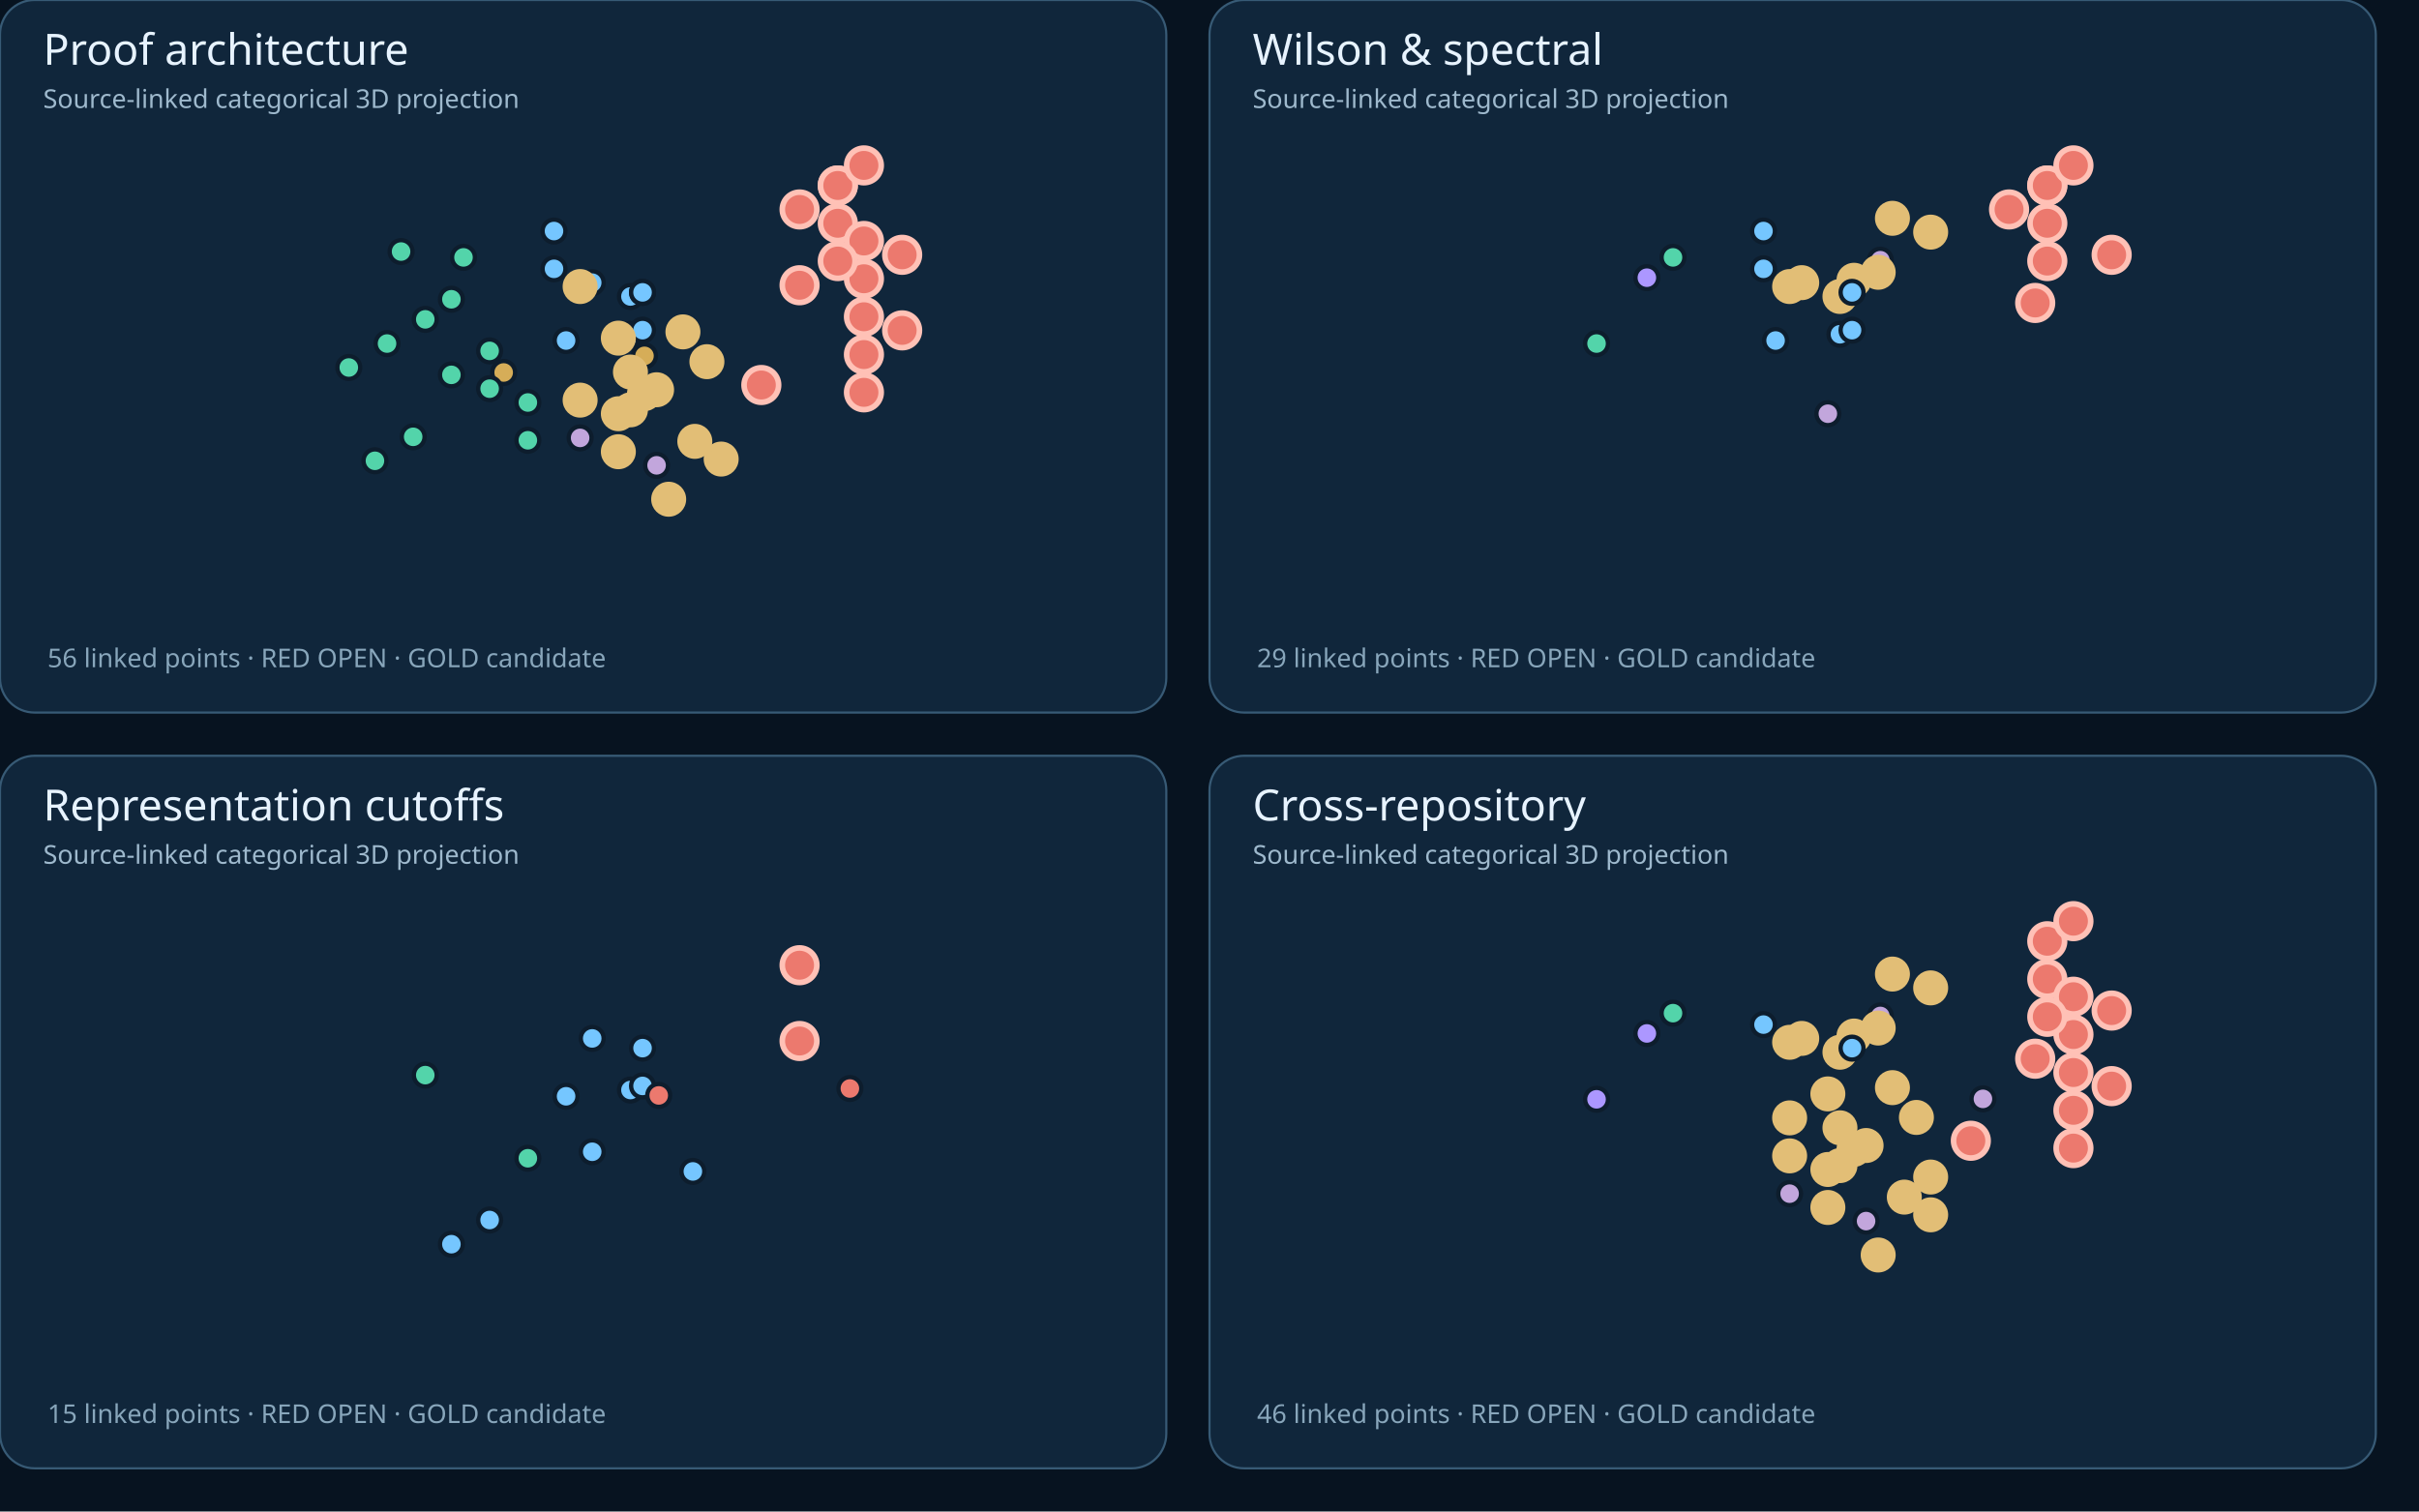
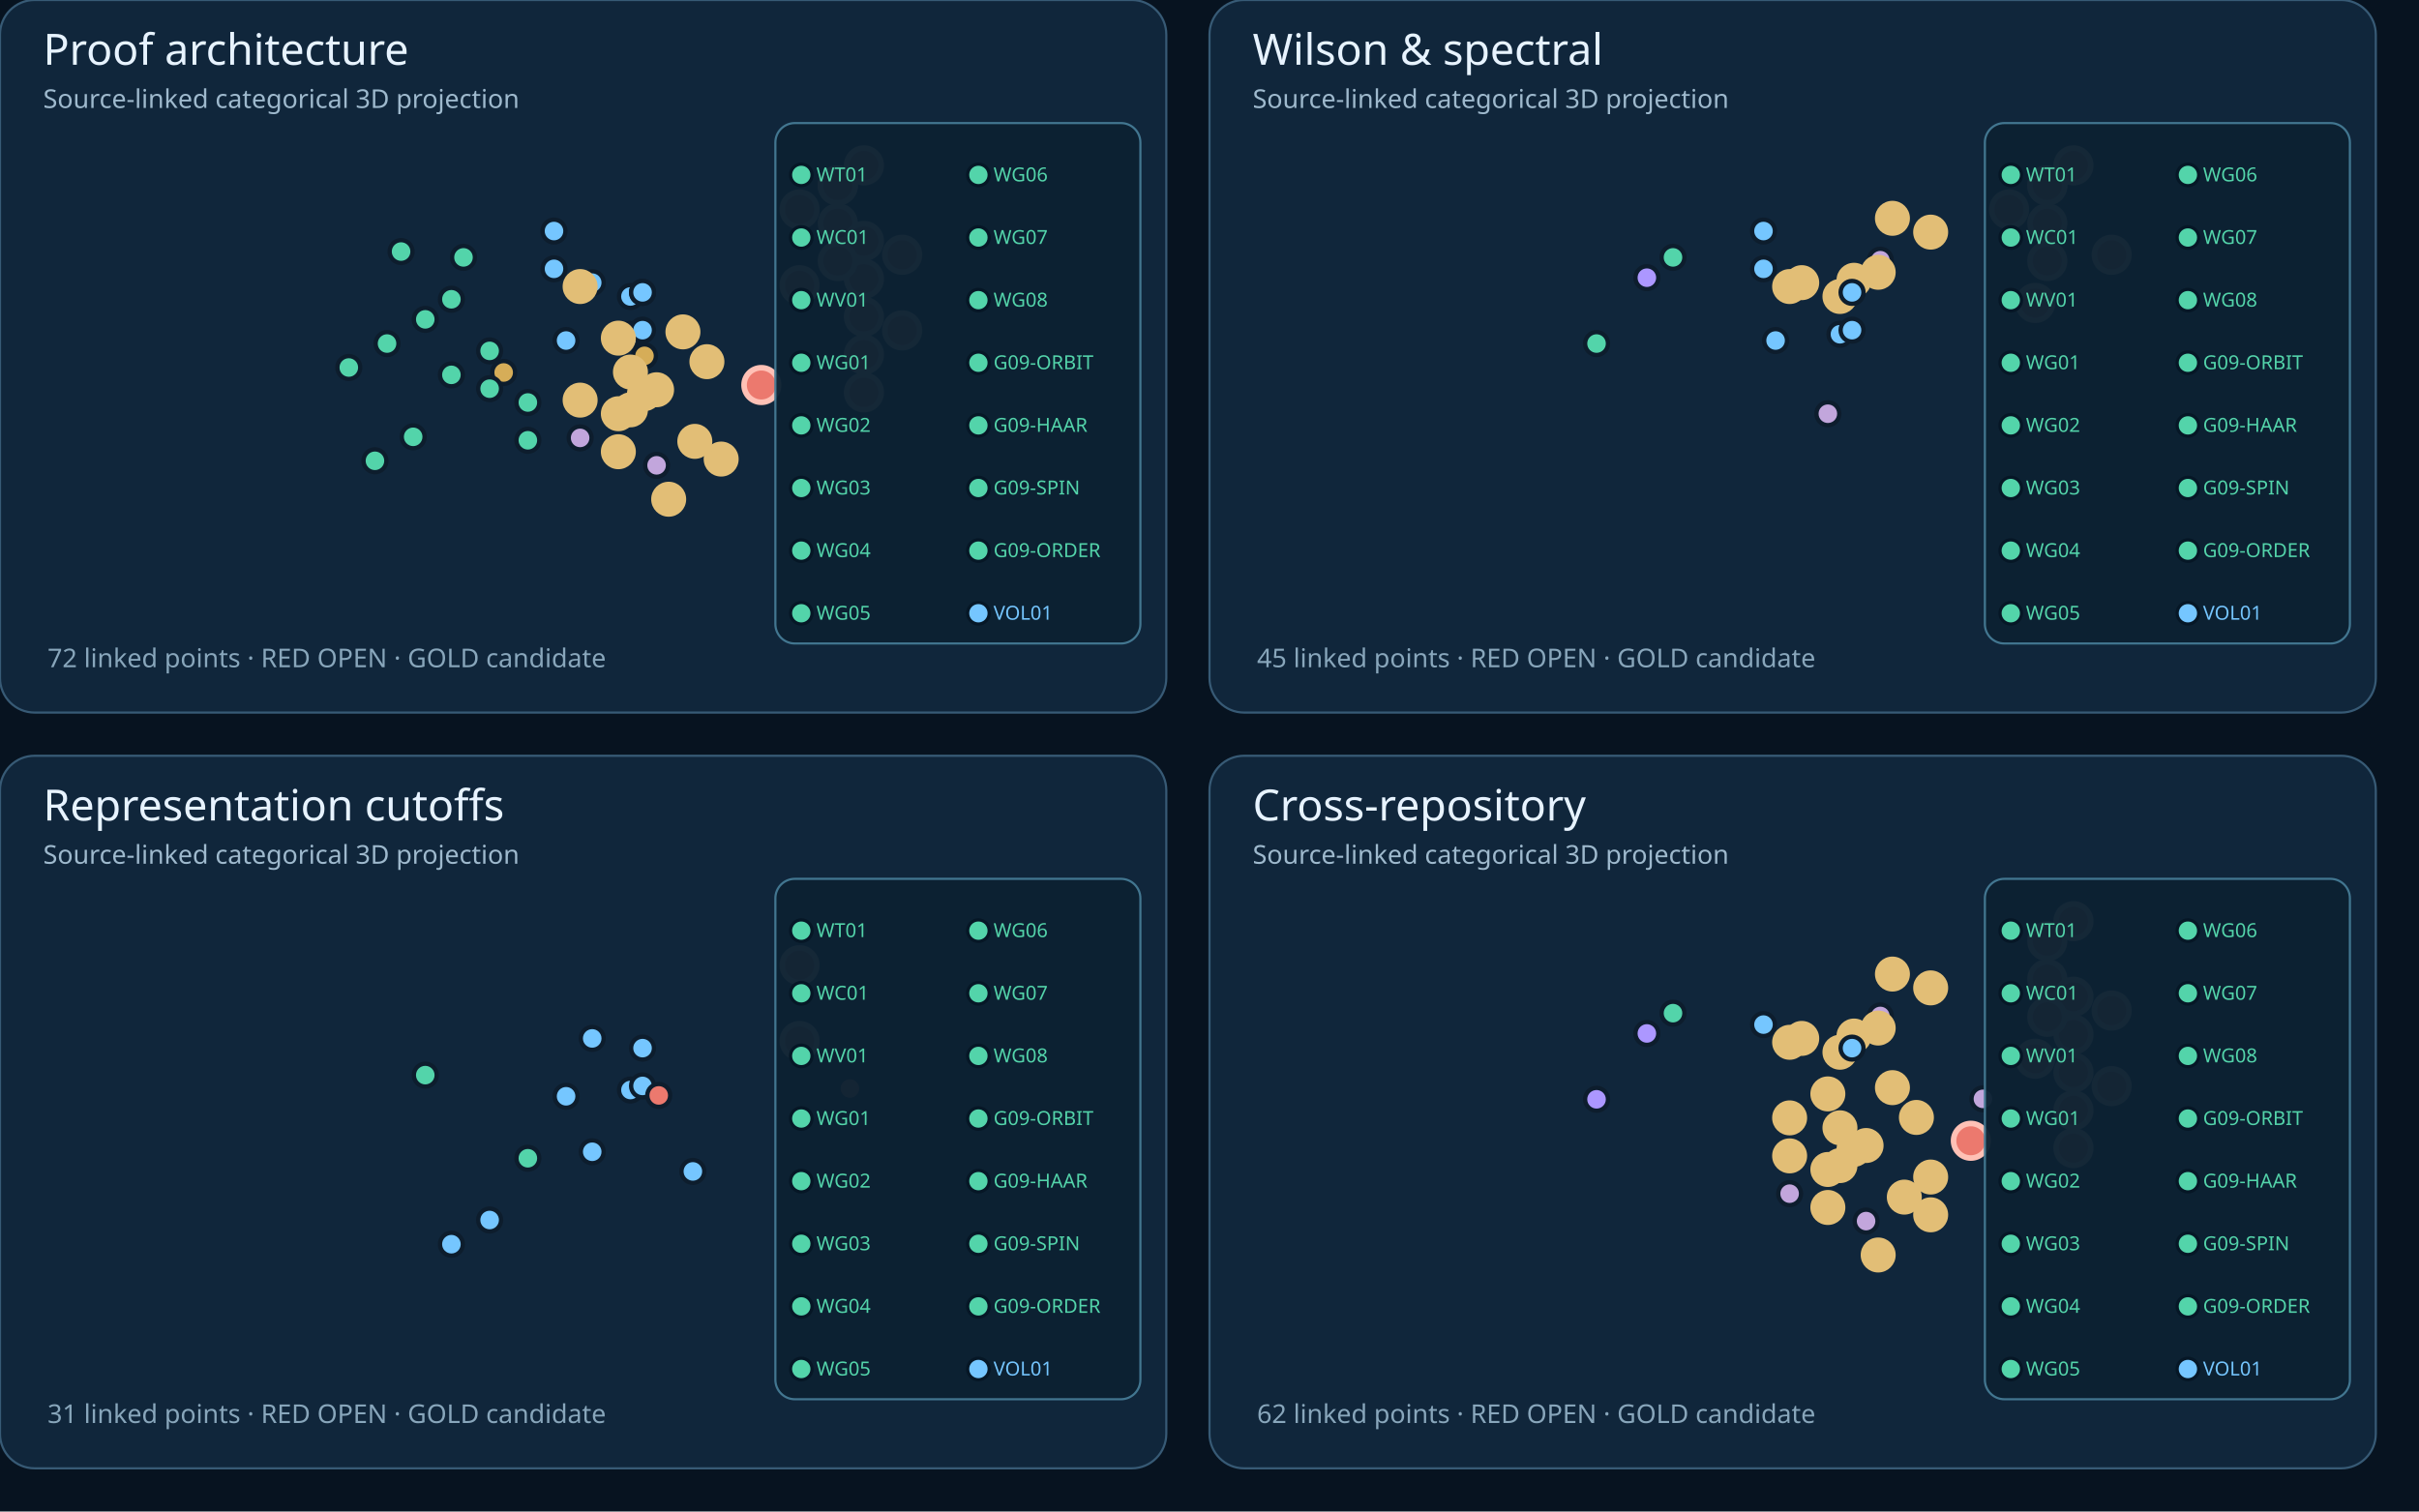
<svg xmlns="http://www.w3.org/2000/svg" width="1120" height="700" viewBox="0 0 1120 700">
  <rect width="1120" height="700" fill="#071320" />
  <g transform="translate(0,0)">
    <rect width="540" height="330" rx="16" fill="#10263b" stroke="#375a75" />
    <text x="20" y="30" fill="#e7f3ff" font-size="20" font-family="system-ui">Proof architecture</text>
    <text x="20" y="50" fill="#9eb9cd" font-size="12" font-family="system-ui">Source-linked categorical 3D projection</text>
    <circle cx="173.6" cy="213.4" r="5.3" fill="#53d4aa" stroke="#0d1d2d" stroke-width="2" />
    <circle cx="161.5" cy="170.2" r="5.3" fill="#53d4aa" stroke="#0d1d2d" stroke-width="2" />
    <circle cx="185.7" cy="116.5" r="5.3" fill="#53d4aa" stroke="#0d1d2d" stroke-width="2" />
    <circle cx="179.2" cy="159.1" r="5.3" fill="#53d4aa" stroke="#0d1d2d" stroke-width="2" />
    <circle cx="191.3" cy="202.3" r="5.3" fill="#53d4aa" stroke="#0d1d2d" stroke-width="2" />
    <circle cx="196.9" cy="147.9" r="5.3" fill="#53d4aa" stroke="#0d1d2d" stroke-width="2" />
    <circle cx="209" cy="173.6" r="5.3" fill="#53d4aa" stroke="#0d1d2d" stroke-width="2" />
    <circle cx="233.2" cy="172.5" r="5.3" fill="#d6ad58" stroke="#0d1d2d" stroke-width="2" />
    <circle cx="226.7" cy="180" r="5.3" fill="#53d4aa" stroke="#0d1d2d" stroke-width="2" />
    <circle cx="226.7" cy="162.5" r="5.3" fill="#53d4aa" stroke="#0d1d2d" stroke-width="2" />
    <circle cx="209" cy="138.6" r="5.3" fill="#53d4aa" stroke="#0d1d2d" stroke-width="2" />
    <circle cx="244.4" cy="186.4" r="5.3" fill="#53d4aa" stroke="#0d1d2d" stroke-width="2" />
    <circle cx="244.4" cy="203.9" r="5.3" fill="#53d4aa" stroke="#0d1d2d" stroke-width="2" />
    <circle cx="298.4" cy="164.8" r="5.3" fill="#d6ad58" stroke="#0d1d2d" stroke-width="2" />
    <circle cx="316.2" cy="153.7" r="5.3" fill="#d6ad58" stroke="#0d1d2d" stroke-width="2" />
    <circle cx="214.6" cy="119.2" r="5.3" fill="#53d4aa" stroke="#0d1d2d" stroke-width="2" />
    <circle cx="256.5" cy="107" r="5.3" fill="#75c6ff" stroke="#0d1d2d" stroke-width="2" />
    <circle cx="256.5" cy="124.5" r="5.3" fill="#75c6ff" stroke="#0d1d2d" stroke-width="2" />
    <circle cx="274.2" cy="130.9" r="5.3" fill="#75c6ff" stroke="#0d1d2d" stroke-width="2" />
    <circle cx="262.1" cy="157.7" r="5.3" fill="#75c6ff" stroke="#0d1d2d" stroke-width="2" />
    <circle cx="291.9" cy="137.3" r="5.3" fill="#75c6ff" stroke="#0d1d2d" stroke-width="2" />
    <circle cx="291.9" cy="154.8" r="5.3" fill="#75c6ff" stroke="#0d1d2d" stroke-width="2" />
    <circle cx="297.5" cy="152.9" r="5.3" fill="#75c6ff" stroke="#0d1d2d" stroke-width="2" />
    <circle cx="297.5" cy="135.4" r="5.3" fill="#75c6ff" stroke="#0d1d2d" stroke-width="2" />
    <circle cx="387.9" cy="103.4" r="8" fill="#ec796e" stroke="#ffc1b6" stroke-width="2.6" />
    <circle cx="387.9" cy="85.9" r="8" fill="#ec796e" stroke="#ffc1b6" stroke-width="2.6" />
    <circle cx="400" cy="146.7" r="8" fill="#ec796e" stroke="#ffc1b6" stroke-width="2.6" />
    <circle cx="400" cy="111.6" r="8" fill="#ec796e" stroke="#ffc1b6" stroke-width="2.6" />
    <circle cx="400" cy="129.1" r="8" fill="#ec796e" stroke="#ffc1b6" stroke-width="2.6" />
    <circle cx="268.6" cy="202.8" r="5.3" fill="#c2a6dc" stroke="#0d1d2d" stroke-width="2" />
    <circle cx="304" cy="215.5" r="5.3" fill="#c2a6dc" stroke="#0d1d2d" stroke-width="2" />
    <circle cx="387.9" cy="120.9" r="8" fill="#ec796e" stroke="#ffc1b6" stroke-width="2.6" />
    <circle cx="370.2" cy="97" r="8" fill="#ec796e" stroke="#ffc1b6" stroke-width="2.6" />
    <circle cx="352.5" cy="178.3" r="8" fill="#ec796e" stroke="#ffc1b6" stroke-width="2.6" />
    <circle cx="387.9" cy="85.9" r="8" fill="#ec796e" stroke="#ffc1b6" stroke-width="2.6" />
    <circle cx="400" cy="76.6" r="8" fill="#ec796e" stroke="#ffc1b6" stroke-width="2.6" />
    <circle cx="370.2" cy="132.1" r="8" fill="#ec796e" stroke="#ffc1b6" stroke-width="2.6" />
    <circle cx="400" cy="164.2" r="8" fill="#ec796e" stroke="#ffc1b6" stroke-width="2.6" />
    <circle cx="400" cy="181.7" r="8" fill="#ec796e" stroke="#ffc1b6" stroke-width="2.6" />
    <circle cx="417.7" cy="153" r="8" fill="#ec796e" stroke="#ffc1b6" stroke-width="2.6" />
    <circle cx="417.7" cy="118" r="8" fill="#ec796e" stroke="#ffc1b6" stroke-width="2.6" />
    <circle cx="286.3" cy="209.2" r="7" fill="#e2be76" stroke="#e2be76" stroke-width="2.2" />
    <circle cx="304" cy="180.5" r="7" fill="#e2be76" stroke="#e2be76" stroke-width="2.2" />
    <circle cx="286.3" cy="156.6" r="7" fill="#e2be76" stroke="#e2be76" stroke-width="2.2" />
    <circle cx="268.6" cy="185.3" r="7" fill="#e2be76" stroke="#e2be76" stroke-width="2.2" />
    <circle cx="291.9" cy="172.3" r="7" fill="#e2be76" stroke="#e2be76" stroke-width="2.2" />
    <circle cx="291.9" cy="189.8" r="7" fill="#e2be76" stroke="#e2be76" stroke-width="2.2" />
    <circle cx="309.6" cy="231.2" r="7" fill="#e2be76" stroke="#e2be76" stroke-width="2.2" />
    <circle cx="327.3" cy="167.5" r="7" fill="#e2be76" stroke="#e2be76" stroke-width="2.2" />
    <circle cx="286.3" cy="191.6" r="7" fill="#e2be76" stroke="#e2be76" stroke-width="2.2" />
    <circle cx="333.9" cy="212.6" r="7" fill="#e2be76" stroke="#e2be76" stroke-width="2.2" />
    <circle cx="298.4" cy="182.3" r="7" fill="#e2be76" stroke="#e2be76" stroke-width="2.2" />
    <circle cx="268.6" cy="132.7" r="7" fill="#e2be76" stroke="#e2be76" stroke-width="2.2" />
    <circle cx="321.7" cy="204.4" r="7" fill="#e2be76" stroke="#e2be76" stroke-width="2.2" />
    <circle cx="316.2" cy="153.7" r="7" fill="#e2be76" stroke="#e2be76" stroke-width="2.2" />
    <circle cx="297.5" cy="135.4" r="5.3" fill="#75c6ff" stroke="#0d1d2d" stroke-width="2" />
-     <text x="22" y="309" fill="#88a6bb" font-size="12" font-family="system-ui">56 linked points · RED OPEN · GOLD candidate</text>
+     <text x="22" y="309" fill="#88a6bb" font-size="12" font-family="system-ui">72 linked points · RED OPEN · GOLD candidate</text>
+     <g role="group" aria-label="New WG09 and volume proof nodes">
+       <rect x="359" y="57" width="169" height="241" rx="9" fill="#0b2132" stroke="#447a94" stroke-width="1" opacity=".96" />
+       <a href="index.html#YM4-WT01">
+         <circle cx="371" cy="81" r="5" fill="#53d4aa" stroke="#061726" stroke-width="1.5" />
+         <text x="378" y="84" font-size="9" fill="#53d4aa" font-family="system-ui">WT01</text>
+       </a>
+       <a href="index.html#YM4-WC01">
+         <circle cx="371" cy="110" r="5" fill="#53d4aa" stroke="#061726" stroke-width="1.5" />
+         <text x="378" y="113" font-size="9" fill="#53d4aa" font-family="system-ui">WC01</text>
+       </a>
+       <a href="index.html#YM4-WV01">
+         <circle cx="371" cy="139" r="5" fill="#53d4aa" stroke="#061726" stroke-width="1.5" />
+         <text x="378" y="142" font-size="9" fill="#53d4aa" font-family="system-ui">WV01</text>
+       </a>
+       <a href="index.html#YM4-WG01">
+         <circle cx="371" cy="168" r="5" fill="#53d4aa" stroke="#061726" stroke-width="1.5" />
+         <text x="378" y="171" font-size="9" fill="#53d4aa" font-family="system-ui">WG01</text>
+       </a>
+       <a href="index.html#YM4-WG02">
+         <circle cx="371" cy="197" r="5" fill="#53d4aa" stroke="#061726" stroke-width="1.5" />
+         <text x="378" y="200" font-size="9" fill="#53d4aa" font-family="system-ui">WG02</text>
+       </a>
+       <a href="index.html#YM4-WG03">
+         <circle cx="371" cy="226" r="5" fill="#53d4aa" stroke="#061726" stroke-width="1.5" />
+         <text x="378" y="229" font-size="9" fill="#53d4aa" font-family="system-ui">WG03</text>
+       </a>
+       <a href="index.html#YM4-WG04">
+         <circle cx="371" cy="255" r="5" fill="#53d4aa" stroke="#061726" stroke-width="1.5" />
+         <text x="378" y="258" font-size="9" fill="#53d4aa" font-family="system-ui">WG04</text>
+       </a>
+       <a href="index.html#YM4-WG05">
+         <circle cx="371" cy="284" r="5" fill="#53d4aa" stroke="#061726" stroke-width="1.5" />
+         <text x="378" y="287" font-size="9" fill="#53d4aa" font-family="system-ui">WG05</text>
+       </a>
+       <a href="index.html#YM4-WG06">
+         <circle cx="453" cy="81" r="5" fill="#53d4aa" stroke="#061726" stroke-width="1.5" />
+         <text x="460" y="84" font-size="9" fill="#53d4aa" font-family="system-ui">WG06</text>
+       </a>
+       <a href="index.html#YM4-WG07">
+         <circle cx="453" cy="110" r="5" fill="#53d4aa" stroke="#061726" stroke-width="1.5" />
+         <text x="460" y="113" font-size="9" fill="#53d4aa" font-family="system-ui">WG07</text>
+       </a>
+       <a href="index.html#YM4-WG08">
+         <circle cx="453" cy="139" r="5" fill="#53d4aa" stroke="#061726" stroke-width="1.5" />
+         <text x="460" y="142" font-size="9" fill="#53d4aa" font-family="system-ui">WG08</text>
+       </a>
+       <a href="index.html#YM4-WG09-ORBIT">
+         <circle cx="453" cy="168" r="5" fill="#53d4aa" stroke="#061726" stroke-width="1.5" />
+         <text x="460" y="171" font-size="9" fill="#53d4aa" font-family="system-ui">G09-ORBIT</text>
+       </a>
+       <a href="index.html#YM4-WG09-HAAR">
+         <circle cx="453" cy="197" r="5" fill="#53d4aa" stroke="#061726" stroke-width="1.5" />
+         <text x="460" y="200" font-size="9" fill="#53d4aa" font-family="system-ui">G09-HAAR</text>
+       </a>
+       <a href="index.html#YM4-WG09-SPIN">
+         <circle cx="453" cy="226" r="5" fill="#53d4aa" stroke="#061726" stroke-width="1.5" />
+         <text x="460" y="229" font-size="9" fill="#53d4aa" font-family="system-ui">G09-SPIN</text>
+       </a>
+       <a href="index.html#YM4-WG09-ORDER">
+         <circle cx="453" cy="255" r="5" fill="#53d4aa" stroke="#061726" stroke-width="1.5" />
+         <text x="460" y="258" font-size="9" fill="#53d4aa" font-family="system-ui">G09-ORDER</text>
+       </a>
+       <a href="index.html#YM4-VOL01">
+         <circle cx="453" cy="284" r="5" fill="#75c6ff" stroke="#061726" stroke-width="1.5" />
+         <text x="460" y="287" font-size="9" fill="#75c6ff" font-family="system-ui">VOL01</text>
+       </a>
+     </g>
  </g>
  <g transform="translate(560,0)">
    <rect width="540" height="330" rx="16" fill="#10263b" stroke="#375a75" />
    <text x="20" y="30" fill="#e7f3ff" font-size="20" font-family="system-ui">Wilson &amp; spectral</text>
    <text x="20" y="50" fill="#9eb9cd" font-size="12" font-family="system-ui">Source-linked categorical 3D projection</text>
    <circle cx="179.2" cy="159.1" r="5.3" fill="#53d4aa" stroke="#0d1d2d" stroke-width="2" />
    <circle cx="214.6" cy="119.2" r="5.3" fill="#53d4aa" stroke="#0d1d2d" stroke-width="2" />
    <circle cx="256.5" cy="107" r="5.3" fill="#75c6ff" stroke="#0d1d2d" stroke-width="2" />
    <circle cx="256.5" cy="124.5" r="5.3" fill="#75c6ff" stroke="#0d1d2d" stroke-width="2" />
    <circle cx="274.2" cy="130.9" r="5.3" fill="#75c6ff" stroke="#0d1d2d" stroke-width="2" />
    <circle cx="262.1" cy="157.7" r="5.3" fill="#75c6ff" stroke="#0d1d2d" stroke-width="2" />
    <circle cx="291.9" cy="137.3" r="5.3" fill="#75c6ff" stroke="#0d1d2d" stroke-width="2" />
    <circle cx="291.9" cy="154.8" r="5.3" fill="#75c6ff" stroke="#0d1d2d" stroke-width="2" />
    <circle cx="297.5" cy="152.9" r="5.3" fill="#75c6ff" stroke="#0d1d2d" stroke-width="2" />
    <circle cx="297.5" cy="135.4" r="5.3" fill="#75c6ff" stroke="#0d1d2d" stroke-width="2" />
    <circle cx="387.9" cy="103.4" r="8" fill="#ec796e" stroke="#ffc1b6" stroke-width="2.6" />
    <circle cx="387.9" cy="85.9" r="8" fill="#ec796e" stroke="#ffc1b6" stroke-width="2.6" />
    <circle cx="202.5" cy="128.6" r="5.3" fill="#ac97ff" stroke="#0d1d2d" stroke-width="2" />
    <circle cx="286.3" cy="191.6" r="5.3" fill="#c2a6dc" stroke="#0d1d2d" stroke-width="2" />
    <circle cx="310.6" cy="120.5" r="5.3" fill="#c2a6dc" stroke="#0d1d2d" stroke-width="2" />
    <circle cx="387.9" cy="120.9" r="8" fill="#ec796e" stroke="#ffc1b6" stroke-width="2.6" />
    <circle cx="370.2" cy="97" r="8" fill="#ec796e" stroke="#ffc1b6" stroke-width="2.6" />
    <circle cx="387.9" cy="85.9" r="8" fill="#ec796e" stroke="#ffc1b6" stroke-width="2.6" />
    <circle cx="400" cy="76.6" r="8" fill="#ec796e" stroke="#ffc1b6" stroke-width="2.6" />
    <circle cx="417.7" cy="118" r="8" fill="#ec796e" stroke="#ffc1b6" stroke-width="2.6" />
    <circle cx="382.3" cy="140.3" r="8" fill="#ec796e" stroke="#ffc1b6" stroke-width="2.6" />
    <circle cx="274.2" cy="130.9" r="7" fill="#e2be76" stroke="#e2be76" stroke-width="2.2" />
    <circle cx="291.9" cy="137.3" r="7" fill="#e2be76" stroke="#e2be76" stroke-width="2.2" />
    <circle cx="309.6" cy="126.1" r="7" fill="#e2be76" stroke="#e2be76" stroke-width="2.2" />
    <circle cx="268.6" cy="132.7" r="7" fill="#e2be76" stroke="#e2be76" stroke-width="2.2" />
    <circle cx="298.4" cy="129.8" r="7" fill="#e2be76" stroke="#e2be76" stroke-width="2.2" />
    <circle cx="316.2" cy="101.1" r="7" fill="#e2be76" stroke="#e2be76" stroke-width="2.2" />
    <circle cx="333.9" cy="107.5" r="7" fill="#e2be76" stroke="#e2be76" stroke-width="2.2" />
    <circle cx="297.5" cy="135.4" r="5.3" fill="#75c6ff" stroke="#0d1d2d" stroke-width="2" />
-     <text x="22" y="309" fill="#88a6bb" font-size="12" font-family="system-ui">29 linked points · RED OPEN · GOLD candidate</text>
+     <text x="22" y="309" fill="#88a6bb" font-size="12" font-family="system-ui">45 linked points · RED OPEN · GOLD candidate</text>
+     <g role="group" aria-label="New WG09 and volume proof nodes">
+       <rect x="359" y="57" width="169" height="241" rx="9" fill="#0b2132" stroke="#447a94" stroke-width="1" opacity=".96" />
+       <a href="index.html#YM4-WT01">
+         <circle cx="371" cy="81" r="5" fill="#53d4aa" stroke="#061726" stroke-width="1.5" />
+         <text x="378" y="84" font-size="9" fill="#53d4aa" font-family="system-ui">WT01</text>
+       </a>
+       <a href="index.html#YM4-WC01">
+         <circle cx="371" cy="110" r="5" fill="#53d4aa" stroke="#061726" stroke-width="1.5" />
+         <text x="378" y="113" font-size="9" fill="#53d4aa" font-family="system-ui">WC01</text>
+       </a>
+       <a href="index.html#YM4-WV01">
+         <circle cx="371" cy="139" r="5" fill="#53d4aa" stroke="#061726" stroke-width="1.5" />
+         <text x="378" y="142" font-size="9" fill="#53d4aa" font-family="system-ui">WV01</text>
+       </a>
+       <a href="index.html#YM4-WG01">
+         <circle cx="371" cy="168" r="5" fill="#53d4aa" stroke="#061726" stroke-width="1.5" />
+         <text x="378" y="171" font-size="9" fill="#53d4aa" font-family="system-ui">WG01</text>
+       </a>
+       <a href="index.html#YM4-WG02">
+         <circle cx="371" cy="197" r="5" fill="#53d4aa" stroke="#061726" stroke-width="1.5" />
+         <text x="378" y="200" font-size="9" fill="#53d4aa" font-family="system-ui">WG02</text>
+       </a>
+       <a href="index.html#YM4-WG03">
+         <circle cx="371" cy="226" r="5" fill="#53d4aa" stroke="#061726" stroke-width="1.5" />
+         <text x="378" y="229" font-size="9" fill="#53d4aa" font-family="system-ui">WG03</text>
+       </a>
+       <a href="index.html#YM4-WG04">
+         <circle cx="371" cy="255" r="5" fill="#53d4aa" stroke="#061726" stroke-width="1.5" />
+         <text x="378" y="258" font-size="9" fill="#53d4aa" font-family="system-ui">WG04</text>
+       </a>
+       <a href="index.html#YM4-WG05">
+         <circle cx="371" cy="284" r="5" fill="#53d4aa" stroke="#061726" stroke-width="1.5" />
+         <text x="378" y="287" font-size="9" fill="#53d4aa" font-family="system-ui">WG05</text>
+       </a>
+       <a href="index.html#YM4-WG06">
+         <circle cx="453" cy="81" r="5" fill="#53d4aa" stroke="#061726" stroke-width="1.5" />
+         <text x="460" y="84" font-size="9" fill="#53d4aa" font-family="system-ui">WG06</text>
+       </a>
+       <a href="index.html#YM4-WG07">
+         <circle cx="453" cy="110" r="5" fill="#53d4aa" stroke="#061726" stroke-width="1.5" />
+         <text x="460" y="113" font-size="9" fill="#53d4aa" font-family="system-ui">WG07</text>
+       </a>
+       <a href="index.html#YM4-WG08">
+         <circle cx="453" cy="139" r="5" fill="#53d4aa" stroke="#061726" stroke-width="1.5" />
+         <text x="460" y="142" font-size="9" fill="#53d4aa" font-family="system-ui">WG08</text>
+       </a>
+       <a href="index.html#YM4-WG09-ORBIT">
+         <circle cx="453" cy="168" r="5" fill="#53d4aa" stroke="#061726" stroke-width="1.5" />
+         <text x="460" y="171" font-size="9" fill="#53d4aa" font-family="system-ui">G09-ORBIT</text>
+       </a>
+       <a href="index.html#YM4-WG09-HAAR">
+         <circle cx="453" cy="197" r="5" fill="#53d4aa" stroke="#061726" stroke-width="1.5" />
+         <text x="460" y="200" font-size="9" fill="#53d4aa" font-family="system-ui">G09-HAAR</text>
+       </a>
+       <a href="index.html#YM4-WG09-SPIN">
+         <circle cx="453" cy="226" r="5" fill="#53d4aa" stroke="#061726" stroke-width="1.5" />
+         <text x="460" y="229" font-size="9" fill="#53d4aa" font-family="system-ui">G09-SPIN</text>
+       </a>
+       <a href="index.html#YM4-WG09-ORDER">
+         <circle cx="453" cy="255" r="5" fill="#53d4aa" stroke="#061726" stroke-width="1.5" />
+         <text x="460" y="258" font-size="9" fill="#53d4aa" font-family="system-ui">G09-ORDER</text>
+       </a>
+       <a href="index.html#YM4-VOL01">
+         <circle cx="453" cy="284" r="5" fill="#75c6ff" stroke="#061726" stroke-width="1.5" />
+         <text x="460" y="287" font-size="9" fill="#75c6ff" font-family="system-ui">VOL01</text>
+       </a>
+     </g>
  </g>
  <g transform="translate(0,350)">
    <rect width="540" height="330" rx="16" fill="#10263b" stroke="#375a75" />
    <text x="20" y="30" fill="#e7f3ff" font-size="20" font-family="system-ui">Representation cutoffs</text>
    <text x="20" y="50" fill="#9eb9cd" font-size="12" font-family="system-ui">Source-linked categorical 3D projection</text>
    <circle cx="196.9" cy="147.9" r="5.3" fill="#53d4aa" stroke="#0d1d2d" stroke-width="2" />
    <circle cx="244.4" cy="186.4" r="5.3" fill="#53d4aa" stroke="#0d1d2d" stroke-width="2" />
    <circle cx="274.2" cy="130.9" r="5.3" fill="#75c6ff" stroke="#0d1d2d" stroke-width="2" />
    <circle cx="262.1" cy="157.7" r="5.3" fill="#75c6ff" stroke="#0d1d2d" stroke-width="2" />
    <circle cx="291.9" cy="154.8" r="5.3" fill="#75c6ff" stroke="#0d1d2d" stroke-width="2" />
    <circle cx="297.5" cy="152.9" r="5.3" fill="#75c6ff" stroke="#0d1d2d" stroke-width="2" />
    <circle cx="297.5" cy="135.4" r="5.3" fill="#75c6ff" stroke="#0d1d2d" stroke-width="2" />
    <circle cx="209" cy="226.2" r="5.3" fill="#75c6ff" stroke="#0d1d2d" stroke-width="2" />
    <circle cx="226.7" cy="215" r="5.3" fill="#75c6ff" stroke="#0d1d2d" stroke-width="2" />
    <circle cx="305" cy="157.3" r="5.3" fill="#ec796e" stroke="#0d1d2d" stroke-width="2" />
    <circle cx="274.2" cy="183.4" r="5.3" fill="#75c6ff" stroke="#0d1d2d" stroke-width="2" />
    <circle cx="393.5" cy="154.1" r="5.3" fill="#ec796e" stroke="#0d1d2d" stroke-width="2" />
    <circle cx="320.8" cy="192.5" r="5.3" fill="#75c6ff" stroke="#0d1d2d" stroke-width="2" />
    <circle cx="370.2" cy="97" r="8" fill="#ec796e" stroke="#ffc1b6" stroke-width="2.6" />
    <circle cx="370.2" cy="132.1" r="8" fill="#ec796e" stroke="#ffc1b6" stroke-width="2.6" />
-     <text x="22" y="309" fill="#88a6bb" font-size="12" font-family="system-ui">15 linked points · RED OPEN · GOLD candidate</text>
+     <text x="22" y="309" fill="#88a6bb" font-size="12" font-family="system-ui">31 linked points · RED OPEN · GOLD candidate</text>
+     <g role="group" aria-label="New WG09 and volume proof nodes">
+       <rect x="359" y="57" width="169" height="241" rx="9" fill="#0b2132" stroke="#447a94" stroke-width="1" opacity=".96" />
+       <a href="index.html#YM4-WT01">
+         <circle cx="371" cy="81" r="5" fill="#53d4aa" stroke="#061726" stroke-width="1.5" />
+         <text x="378" y="84" font-size="9" fill="#53d4aa" font-family="system-ui">WT01</text>
+       </a>
+       <a href="index.html#YM4-WC01">
+         <circle cx="371" cy="110" r="5" fill="#53d4aa" stroke="#061726" stroke-width="1.5" />
+         <text x="378" y="113" font-size="9" fill="#53d4aa" font-family="system-ui">WC01</text>
+       </a>
+       <a href="index.html#YM4-WV01">
+         <circle cx="371" cy="139" r="5" fill="#53d4aa" stroke="#061726" stroke-width="1.5" />
+         <text x="378" y="142" font-size="9" fill="#53d4aa" font-family="system-ui">WV01</text>
+       </a>
+       <a href="index.html#YM4-WG01">
+         <circle cx="371" cy="168" r="5" fill="#53d4aa" stroke="#061726" stroke-width="1.5" />
+         <text x="378" y="171" font-size="9" fill="#53d4aa" font-family="system-ui">WG01</text>
+       </a>
+       <a href="index.html#YM4-WG02">
+         <circle cx="371" cy="197" r="5" fill="#53d4aa" stroke="#061726" stroke-width="1.5" />
+         <text x="378" y="200" font-size="9" fill="#53d4aa" font-family="system-ui">WG02</text>
+       </a>
+       <a href="index.html#YM4-WG03">
+         <circle cx="371" cy="226" r="5" fill="#53d4aa" stroke="#061726" stroke-width="1.5" />
+         <text x="378" y="229" font-size="9" fill="#53d4aa" font-family="system-ui">WG03</text>
+       </a>
+       <a href="index.html#YM4-WG04">
+         <circle cx="371" cy="255" r="5" fill="#53d4aa" stroke="#061726" stroke-width="1.5" />
+         <text x="378" y="258" font-size="9" fill="#53d4aa" font-family="system-ui">WG04</text>
+       </a>
+       <a href="index.html#YM4-WG05">
+         <circle cx="371" cy="284" r="5" fill="#53d4aa" stroke="#061726" stroke-width="1.5" />
+         <text x="378" y="287" font-size="9" fill="#53d4aa" font-family="system-ui">WG05</text>
+       </a>
+       <a href="index.html#YM4-WG06">
+         <circle cx="453" cy="81" r="5" fill="#53d4aa" stroke="#061726" stroke-width="1.5" />
+         <text x="460" y="84" font-size="9" fill="#53d4aa" font-family="system-ui">WG06</text>
+       </a>
+       <a href="index.html#YM4-WG07">
+         <circle cx="453" cy="110" r="5" fill="#53d4aa" stroke="#061726" stroke-width="1.5" />
+         <text x="460" y="113" font-size="9" fill="#53d4aa" font-family="system-ui">WG07</text>
+       </a>
+       <a href="index.html#YM4-WG08">
+         <circle cx="453" cy="139" r="5" fill="#53d4aa" stroke="#061726" stroke-width="1.5" />
+         <text x="460" y="142" font-size="9" fill="#53d4aa" font-family="system-ui">WG08</text>
+       </a>
+       <a href="index.html#YM4-WG09-ORBIT">
+         <circle cx="453" cy="168" r="5" fill="#53d4aa" stroke="#061726" stroke-width="1.5" />
+         <text x="460" y="171" font-size="9" fill="#53d4aa" font-family="system-ui">G09-ORBIT</text>
+       </a>
+       <a href="index.html#YM4-WG09-HAAR">
+         <circle cx="453" cy="197" r="5" fill="#53d4aa" stroke="#061726" stroke-width="1.5" />
+         <text x="460" y="200" font-size="9" fill="#53d4aa" font-family="system-ui">G09-HAAR</text>
+       </a>
+       <a href="index.html#YM4-WG09-SPIN">
+         <circle cx="453" cy="226" r="5" fill="#53d4aa" stroke="#061726" stroke-width="1.5" />
+         <text x="460" y="229" font-size="9" fill="#53d4aa" font-family="system-ui">G09-SPIN</text>
+       </a>
+       <a href="index.html#YM4-WG09-ORDER">
+         <circle cx="453" cy="255" r="5" fill="#53d4aa" stroke="#061726" stroke-width="1.5" />
+         <text x="460" y="258" font-size="9" fill="#53d4aa" font-family="system-ui">G09-ORDER</text>
+       </a>
+       <a href="index.html#YM4-VOL01">
+         <circle cx="453" cy="284" r="5" fill="#75c6ff" stroke="#061726" stroke-width="1.5" />
+         <text x="460" y="287" font-size="9" fill="#75c6ff" font-family="system-ui">VOL01</text>
+       </a>
+     </g>
  </g>
  <g transform="translate(560,350)">
    <rect width="540" height="330" rx="16" fill="#10263b" stroke="#375a75" />
    <text x="20" y="30" fill="#e7f3ff" font-size="20" font-family="system-ui">Cross-repository</text>
    <text x="20" y="50" fill="#9eb9cd" font-size="12" font-family="system-ui">Source-linked categorical 3D projection</text>
    <circle cx="316.2" cy="153.7" r="5.3" fill="#d6ad58" stroke="#0d1d2d" stroke-width="2" />
    <circle cx="214.6" cy="119.2" r="5.3" fill="#53d4aa" stroke="#0d1d2d" stroke-width="2" />
    <circle cx="256.5" cy="124.5" r="5.3" fill="#75c6ff" stroke="#0d1d2d" stroke-width="2" />
    <circle cx="387.9" cy="103.4" r="8" fill="#ec796e" stroke="#ffc1b6" stroke-width="2.6" />
    <circle cx="387.9" cy="85.9" r="8" fill="#ec796e" stroke="#ffc1b6" stroke-width="2.6" />
    <circle cx="400" cy="146.7" r="8" fill="#ec796e" stroke="#ffc1b6" stroke-width="2.6" />
    <circle cx="400" cy="111.6" r="8" fill="#ec796e" stroke="#ffc1b6" stroke-width="2.6" />
    <circle cx="400" cy="129.1" r="8" fill="#ec796e" stroke="#ffc1b6" stroke-width="2.6" />
    <circle cx="202.5" cy="128.6" r="5.3" fill="#ac97ff" stroke="#0d1d2d" stroke-width="2" />
    <circle cx="179.2" cy="159.1" r="5.3" fill="#ac97ff" stroke="#0d1d2d" stroke-width="2" />
    <circle cx="268.6" cy="202.8" r="5.3" fill="#c2a6dc" stroke="#0d1d2d" stroke-width="2" />
    <circle cx="286.3" cy="191.6" r="5.3" fill="#c2a6dc" stroke="#0d1d2d" stroke-width="2" />
    <circle cx="304" cy="215.5" r="5.3" fill="#c2a6dc" stroke="#0d1d2d" stroke-width="2" />
    <circle cx="310.6" cy="120.5" r="5.3" fill="#c2a6dc" stroke="#0d1d2d" stroke-width="2" />
    <circle cx="358.1" cy="158.9" r="5.3" fill="#c2a6dc" stroke="#0d1d2d" stroke-width="2" />
    <circle cx="387.9" cy="120.9" r="8" fill="#ec796e" stroke="#ffc1b6" stroke-width="2.6" />
    <circle cx="352.5" cy="178.3" r="8" fill="#ec796e" stroke="#ffc1b6" stroke-width="2.6" />
    <circle cx="400" cy="76.6" r="8" fill="#ec796e" stroke="#ffc1b6" stroke-width="2.6" />
    <circle cx="400" cy="164.2" r="8" fill="#ec796e" stroke="#ffc1b6" stroke-width="2.6" />
    <circle cx="400" cy="181.7" r="8" fill="#ec796e" stroke="#ffc1b6" stroke-width="2.6" />
    <circle cx="417.7" cy="153" r="8" fill="#ec796e" stroke="#ffc1b6" stroke-width="2.6" />
    <circle cx="417.7" cy="118" r="8" fill="#ec796e" stroke="#ffc1b6" stroke-width="2.6" />
    <circle cx="382.3" cy="140.3" r="8" fill="#ec796e" stroke="#ffc1b6" stroke-width="2.6" />
    <circle cx="286.3" cy="209.2" r="7" fill="#e2be76" stroke="#e2be76" stroke-width="2.2" />
    <circle cx="304" cy="180.5" r="7" fill="#e2be76" stroke="#e2be76" stroke-width="2.2" />
    <circle cx="286.3" cy="156.6" r="7" fill="#e2be76" stroke="#e2be76" stroke-width="2.2" />
    <circle cx="268.6" cy="185.3" r="7" fill="#e2be76" stroke="#e2be76" stroke-width="2.2" />
    <circle cx="268.6" cy="167.7" r="7" fill="#e2be76" stroke="#e2be76" stroke-width="2.2" />
    <circle cx="291.9" cy="172.3" r="7" fill="#e2be76" stroke="#e2be76" stroke-width="2.2" />
    <circle cx="291.9" cy="189.8" r="7" fill="#e2be76" stroke="#e2be76" stroke-width="2.2" />
    <circle cx="309.6" cy="231.2" r="7" fill="#e2be76" stroke="#e2be76" stroke-width="2.2" />
    <circle cx="274.2" cy="130.9" r="7" fill="#e2be76" stroke="#e2be76" stroke-width="2.2" />
    <circle cx="291.9" cy="137.3" r="7" fill="#e2be76" stroke="#e2be76" stroke-width="2.2" />
    <circle cx="327.3" cy="167.5" r="7" fill="#e2be76" stroke="#e2be76" stroke-width="2.2" />
    <circle cx="309.6" cy="126.1" r="7" fill="#e2be76" stroke="#e2be76" stroke-width="2.2" />
    <circle cx="333.9" cy="195.1" r="7" fill="#e2be76" stroke="#e2be76" stroke-width="2.2" />
    <circle cx="286.3" cy="191.6" r="7" fill="#e2be76" stroke="#e2be76" stroke-width="2.2" />
    <circle cx="333.9" cy="212.6" r="7" fill="#e2be76" stroke="#e2be76" stroke-width="2.2" />
    <circle cx="298.4" cy="182.3" r="7" fill="#e2be76" stroke="#e2be76" stroke-width="2.2" />
    <circle cx="268.6" cy="132.7" r="7" fill="#e2be76" stroke="#e2be76" stroke-width="2.2" />
    <circle cx="298.4" cy="129.8" r="7" fill="#e2be76" stroke="#e2be76" stroke-width="2.2" />
    <circle cx="316.2" cy="101.1" r="7" fill="#e2be76" stroke="#e2be76" stroke-width="2.2" />
    <circle cx="333.9" cy="107.5" r="7" fill="#e2be76" stroke="#e2be76" stroke-width="2.2" />
    <circle cx="321.7" cy="204.4" r="7" fill="#e2be76" stroke="#e2be76" stroke-width="2.2" />
    <circle cx="316.2" cy="153.7" r="7" fill="#e2be76" stroke="#e2be76" stroke-width="2.2" />
    <circle cx="297.5" cy="135.4" r="5.3" fill="#75c6ff" stroke="#0d1d2d" stroke-width="2" />
-     <text x="22" y="309" fill="#88a6bb" font-size="12" font-family="system-ui">46 linked points · RED OPEN · GOLD candidate</text>
+     <text x="22" y="309" fill="#88a6bb" font-size="12" font-family="system-ui">62 linked points · RED OPEN · GOLD candidate</text>
+     <g role="group" aria-label="New WG09 and volume proof nodes">
+       <rect x="359" y="57" width="169" height="241" rx="9" fill="#0b2132" stroke="#447a94" stroke-width="1" opacity=".96" />
+       <a href="index.html#YM4-WT01">
+         <circle cx="371" cy="81" r="5" fill="#53d4aa" stroke="#061726" stroke-width="1.5" />
+         <text x="378" y="84" font-size="9" fill="#53d4aa" font-family="system-ui">WT01</text>
+       </a>
+       <a href="index.html#YM4-WC01">
+         <circle cx="371" cy="110" r="5" fill="#53d4aa" stroke="#061726" stroke-width="1.5" />
+         <text x="378" y="113" font-size="9" fill="#53d4aa" font-family="system-ui">WC01</text>
+       </a>
+       <a href="index.html#YM4-WV01">
+         <circle cx="371" cy="139" r="5" fill="#53d4aa" stroke="#061726" stroke-width="1.5" />
+         <text x="378" y="142" font-size="9" fill="#53d4aa" font-family="system-ui">WV01</text>
+       </a>
+       <a href="index.html#YM4-WG01">
+         <circle cx="371" cy="168" r="5" fill="#53d4aa" stroke="#061726" stroke-width="1.5" />
+         <text x="378" y="171" font-size="9" fill="#53d4aa" font-family="system-ui">WG01</text>
+       </a>
+       <a href="index.html#YM4-WG02">
+         <circle cx="371" cy="197" r="5" fill="#53d4aa" stroke="#061726" stroke-width="1.5" />
+         <text x="378" y="200" font-size="9" fill="#53d4aa" font-family="system-ui">WG02</text>
+       </a>
+       <a href="index.html#YM4-WG03">
+         <circle cx="371" cy="226" r="5" fill="#53d4aa" stroke="#061726" stroke-width="1.5" />
+         <text x="378" y="229" font-size="9" fill="#53d4aa" font-family="system-ui">WG03</text>
+       </a>
+       <a href="index.html#YM4-WG04">
+         <circle cx="371" cy="255" r="5" fill="#53d4aa" stroke="#061726" stroke-width="1.5" />
+         <text x="378" y="258" font-size="9" fill="#53d4aa" font-family="system-ui">WG04</text>
+       </a>
+       <a href="index.html#YM4-WG05">
+         <circle cx="371" cy="284" r="5" fill="#53d4aa" stroke="#061726" stroke-width="1.5" />
+         <text x="378" y="287" font-size="9" fill="#53d4aa" font-family="system-ui">WG05</text>
+       </a>
+       <a href="index.html#YM4-WG06">
+         <circle cx="453" cy="81" r="5" fill="#53d4aa" stroke="#061726" stroke-width="1.5" />
+         <text x="460" y="84" font-size="9" fill="#53d4aa" font-family="system-ui">WG06</text>
+       </a>
+       <a href="index.html#YM4-WG07">
+         <circle cx="453" cy="110" r="5" fill="#53d4aa" stroke="#061726" stroke-width="1.5" />
+         <text x="460" y="113" font-size="9" fill="#53d4aa" font-family="system-ui">WG07</text>
+       </a>
+       <a href="index.html#YM4-WG08">
+         <circle cx="453" cy="139" r="5" fill="#53d4aa" stroke="#061726" stroke-width="1.5" />
+         <text x="460" y="142" font-size="9" fill="#53d4aa" font-family="system-ui">WG08</text>
+       </a>
+       <a href="index.html#YM4-WG09-ORBIT">
+         <circle cx="453" cy="168" r="5" fill="#53d4aa" stroke="#061726" stroke-width="1.5" />
+         <text x="460" y="171" font-size="9" fill="#53d4aa" font-family="system-ui">G09-ORBIT</text>
+       </a>
+       <a href="index.html#YM4-WG09-HAAR">
+         <circle cx="453" cy="197" r="5" fill="#53d4aa" stroke="#061726" stroke-width="1.5" />
+         <text x="460" y="200" font-size="9" fill="#53d4aa" font-family="system-ui">G09-HAAR</text>
+       </a>
+       <a href="index.html#YM4-WG09-SPIN">
+         <circle cx="453" cy="226" r="5" fill="#53d4aa" stroke="#061726" stroke-width="1.5" />
+         <text x="460" y="229" font-size="9" fill="#53d4aa" font-family="system-ui">G09-SPIN</text>
+       </a>
+       <a href="index.html#YM4-WG09-ORDER">
+         <circle cx="453" cy="255" r="5" fill="#53d4aa" stroke="#061726" stroke-width="1.5" />
+         <text x="460" y="258" font-size="9" fill="#53d4aa" font-family="system-ui">G09-ORDER</text>
+       </a>
+       <a href="index.html#YM4-VOL01">
+         <circle cx="453" cy="284" r="5" fill="#75c6ff" stroke="#061726" stroke-width="1.5" />
+         <text x="460" y="287" font-size="9" fill="#75c6ff" font-family="system-ui">VOL01</text>
+       </a>
+     </g>
  </g>
</svg>
